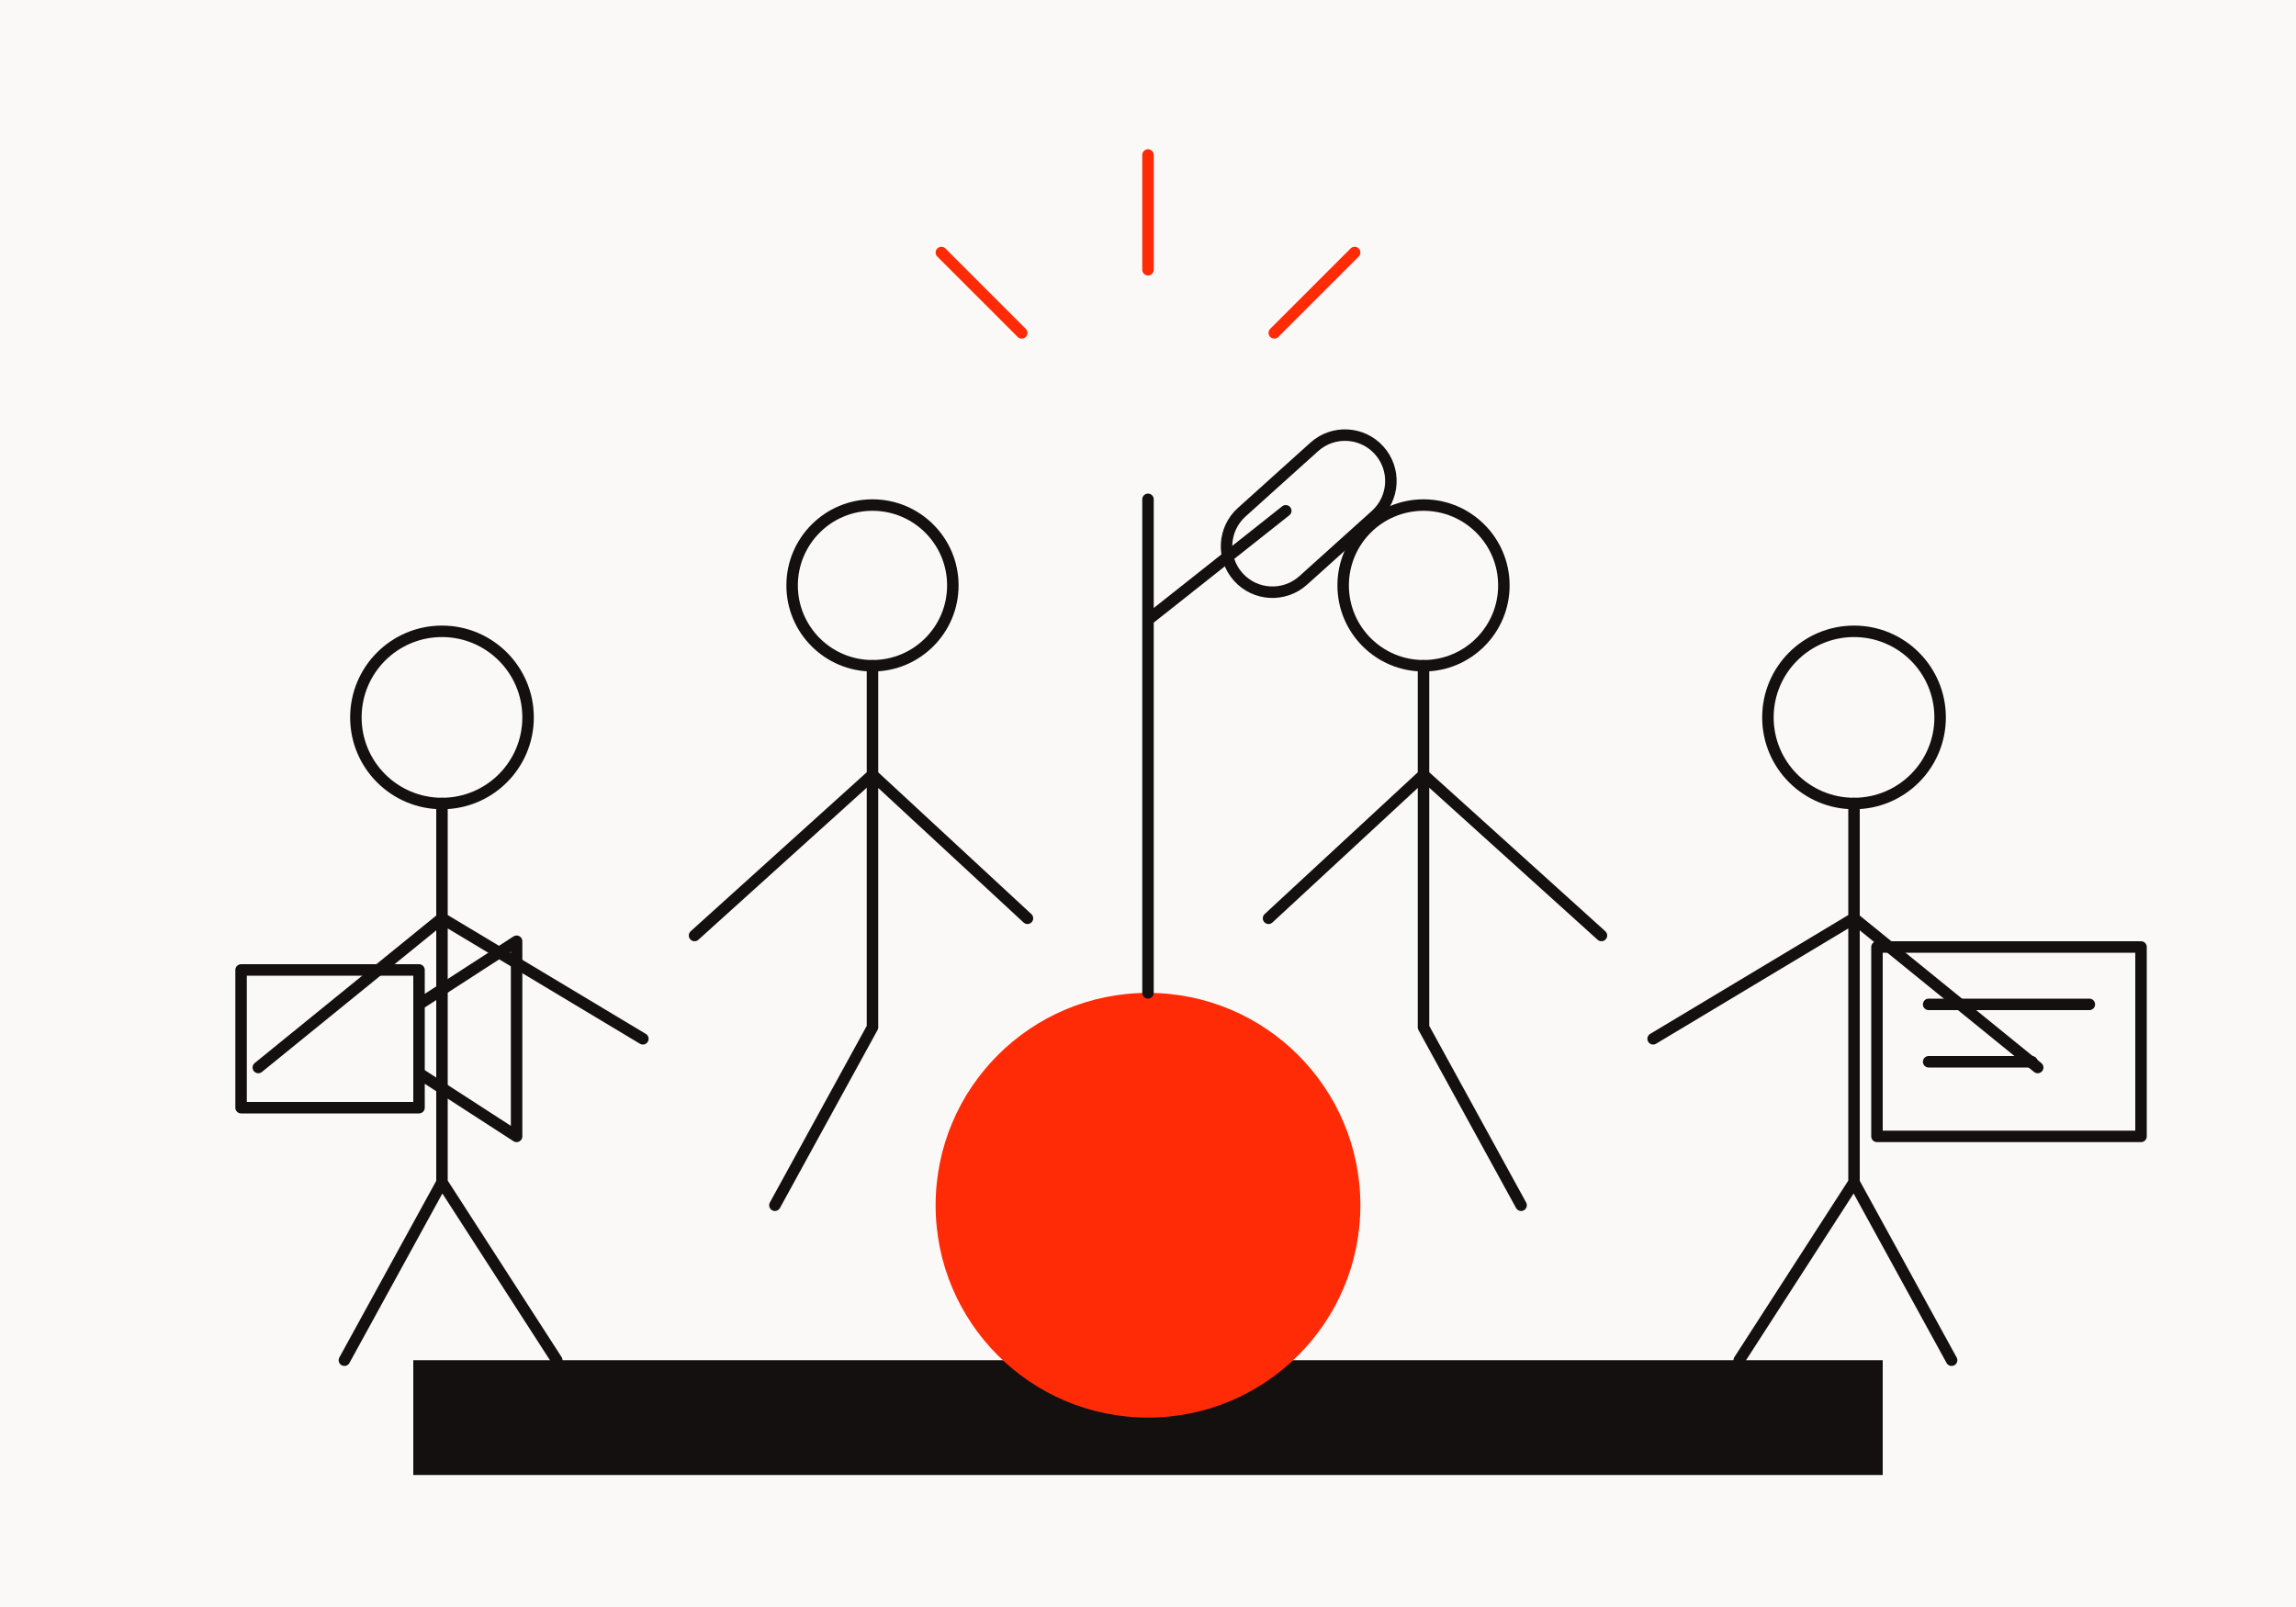
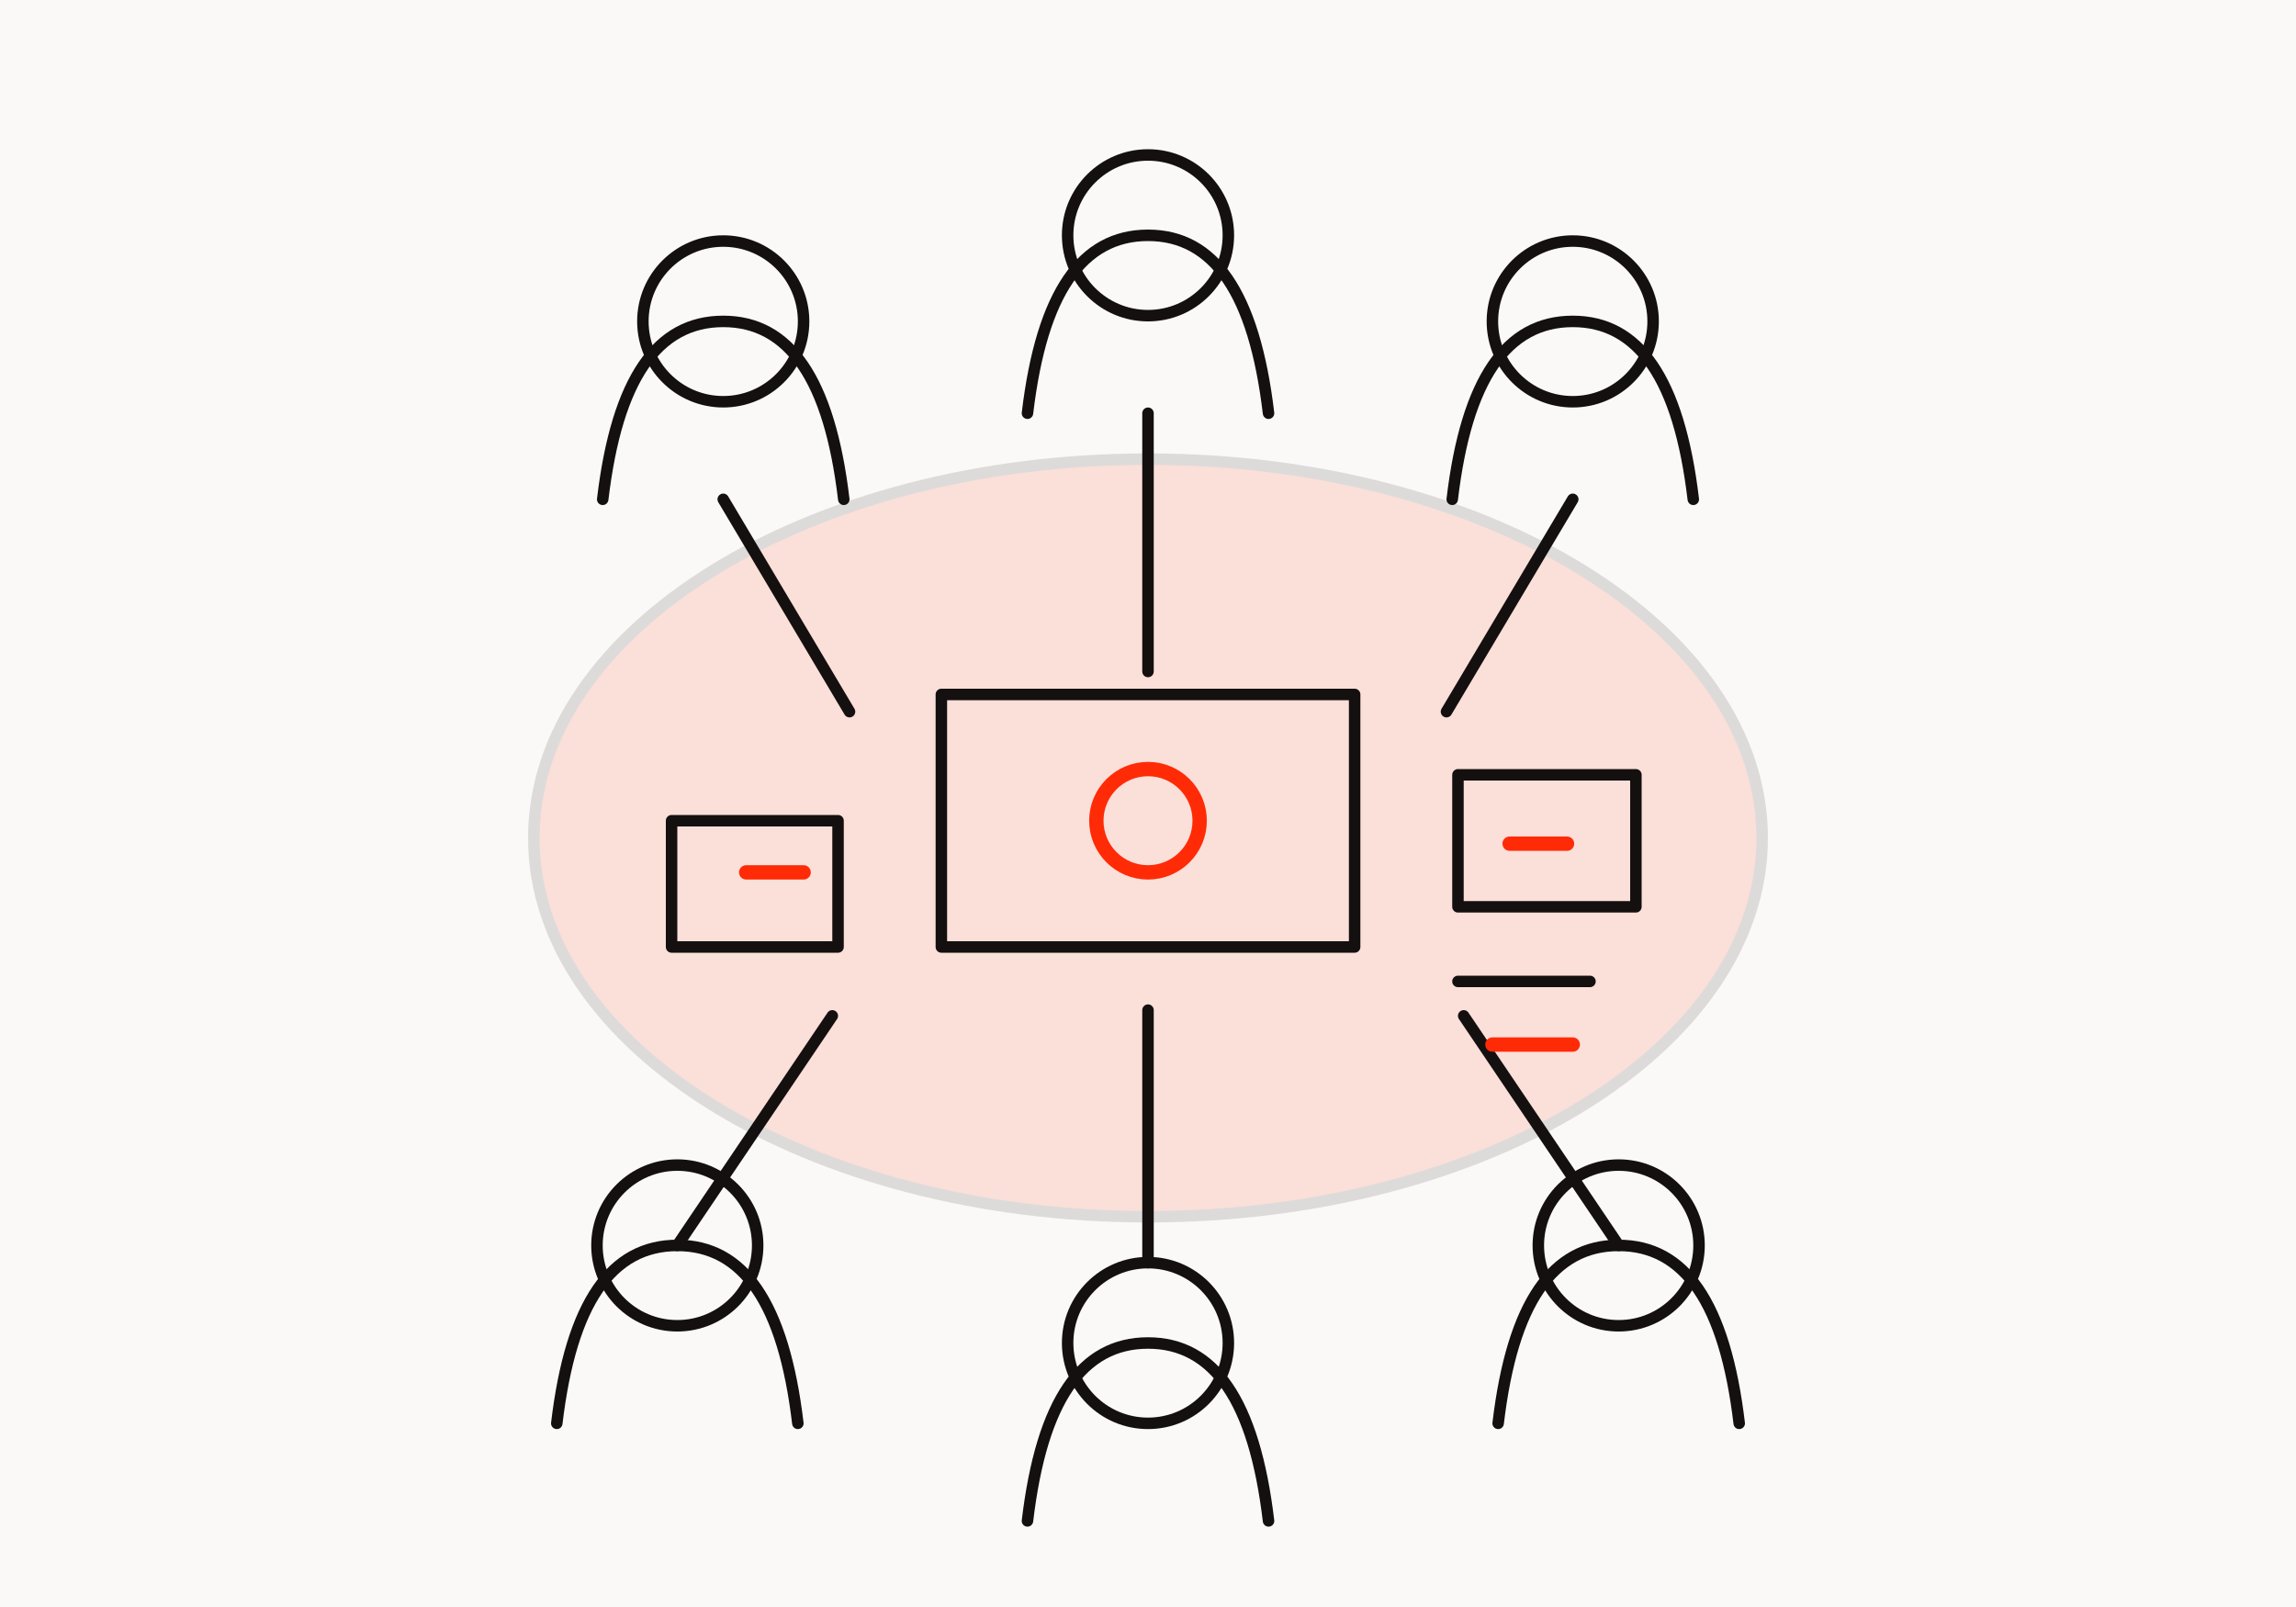
<svg xmlns="http://www.w3.org/2000/svg" viewBox="0 0 800 560" role="img" aria-labelledby="title desc">
  <rect width="800" height="560" fill="#faf9f8" />
-   <path d="M144 474h512v40H144z" fill="#14100f" />
-   <circle cx="400" cy="420" r="74" fill="#ff2b06" />
+   <ellipse cx="400" cy="292" rx="214" ry="132" fill="#ff2b06" opacity=".13" stroke="#14100f" stroke-width="4" />
  <g fill="none" stroke="#14100f" stroke-width="4" stroke-linecap="round" stroke-linejoin="round">
-     <circle cx="154" cy="250" r="30" />
-     <path d="M154 280v132M154 320l-64 52M154 320l70 42M154 412l-34 62M154 412l40 62" />
-     <path d="M84 338h62v48H84zM146 350l34-22v68l-34-22" />
-     <circle cx="646" cy="250" r="30" />
-     <path d="M646 280v132M646 320l-70 42M646 320l64 52M646 412l-40 62M646 412l34 62" />
-     <path d="M654 330h92v66h-92zM672 350h56M672 370h36" />
-     <circle cx="304" cy="204" r="28" />
-     <path d="M304 232v126M304 270l-62 56M304 270l54 50M304 358l-34 62" />
-     <circle cx="496" cy="204" r="28" />
-     <path d="M496 232v126M496 270l-54 50M496 270l62 56M496 358l34 62" />
-     <path d="M400 346V174M400 216l48-38" />
-     <rect x="440" y="146" width="32" height="66" rx="16" transform="rotate(48 456 179)" />
+     <circle cx="252" cy="112" r="28" />
+     <path d="M210 174c5-42 19-62 42-62s37 20 42 62" />
+     <circle cx="400" cy="82" r="28" />
+     <path d="M358 144c5-42 19-62 42-62s37 20 42 62" />
+     <circle cx="548" cy="112" r="28" />
+     <path d="M506 174c5-42 19-62 42-62s37 20 42 62" />
+     <circle cx="236" cy="434" r="28" />
+     <path d="M194 496c5-42 19-62 42-62s37 20 42 62" />
+     <circle cx="400" cy="468" r="28" />
+     <path d="M358 530c5-42 19-62 42-62s37 20 42 62" />
+     <circle cx="564" cy="434" r="28" />
+     <path d="M522 496c5-42 19-62 42-62s37 20 42 62" />
+     <path d="M252 174l44 74M400 144v90M548 174l-44 74M236 434l54-80M400 440v-88M564 434l-54-80" />
+     <path d="M328 242h144v88H328zM352 330h96" />
+     <path d="M234 286h58v44h-58zM508 270h62v46h-62zM508 342h46" />
  </g>
-   <g fill="none" stroke="#ff2b06" stroke-width="4" stroke-linecap="round">
-     <path d="M356 116l-28-28M444 116l28-28M400 94V54" />
+   <g fill="none" stroke="#ff2b06" stroke-width="5" stroke-linecap="round">
+     <path d="M260 304h20M526 294h20M520 364h28" />
+     <circle cx="400" cy="286" r="18" />
  </g>
</svg>
